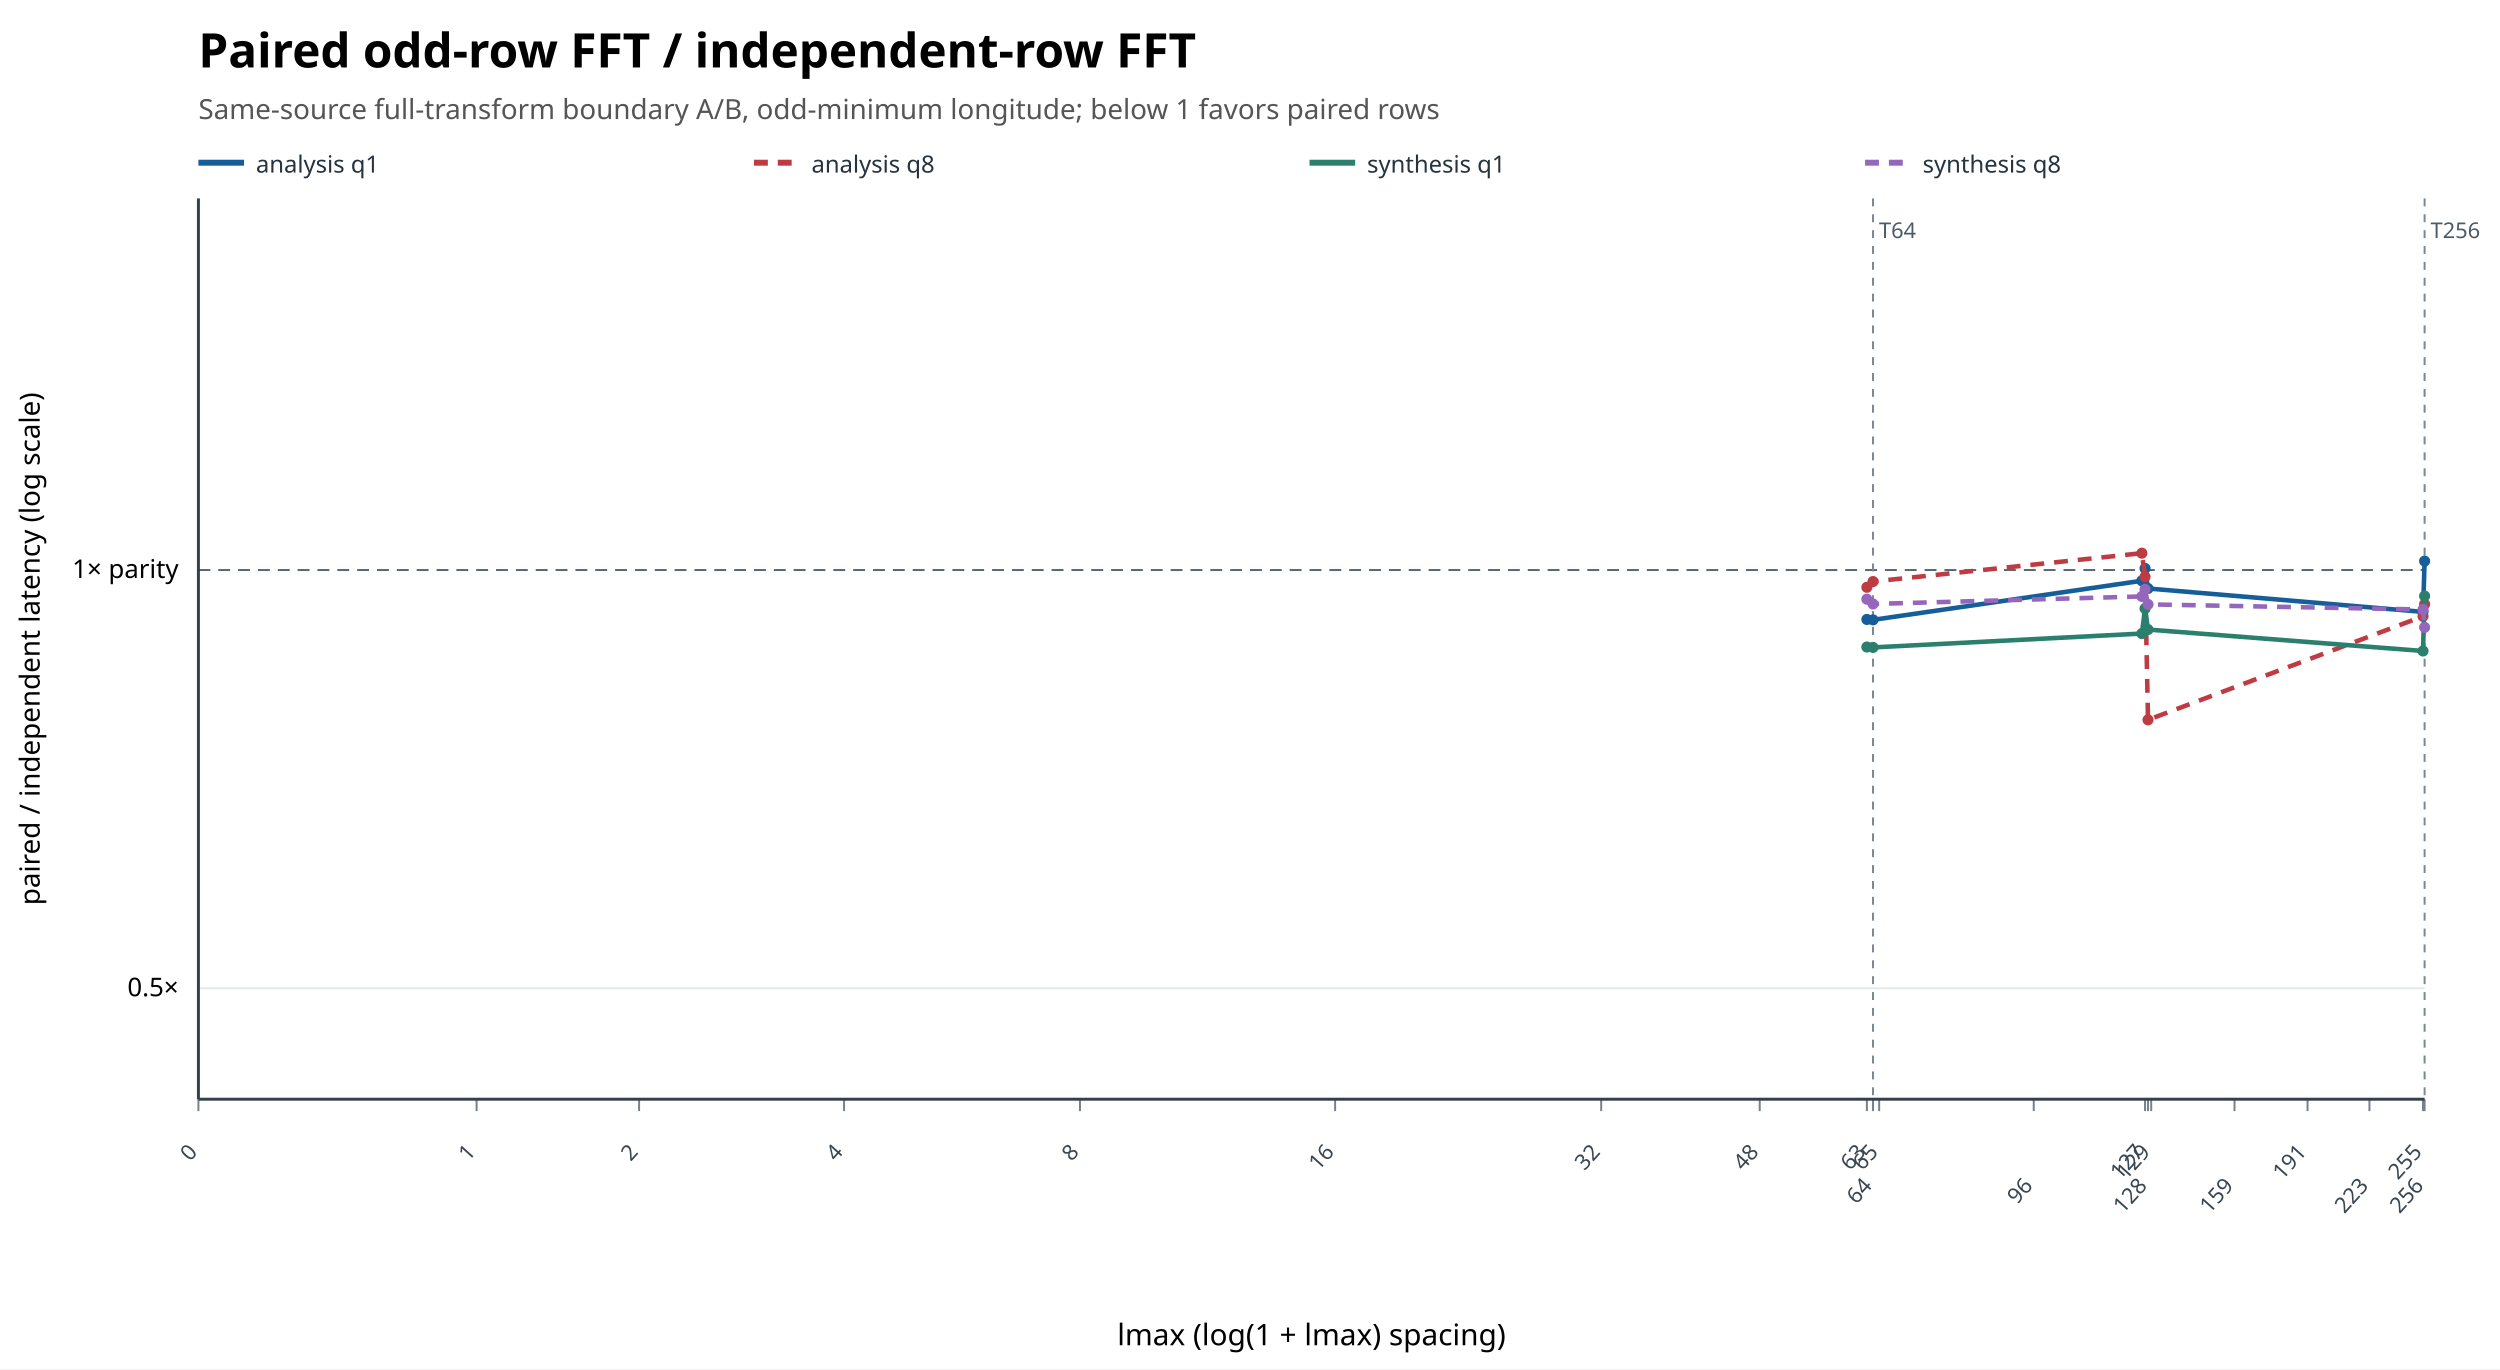
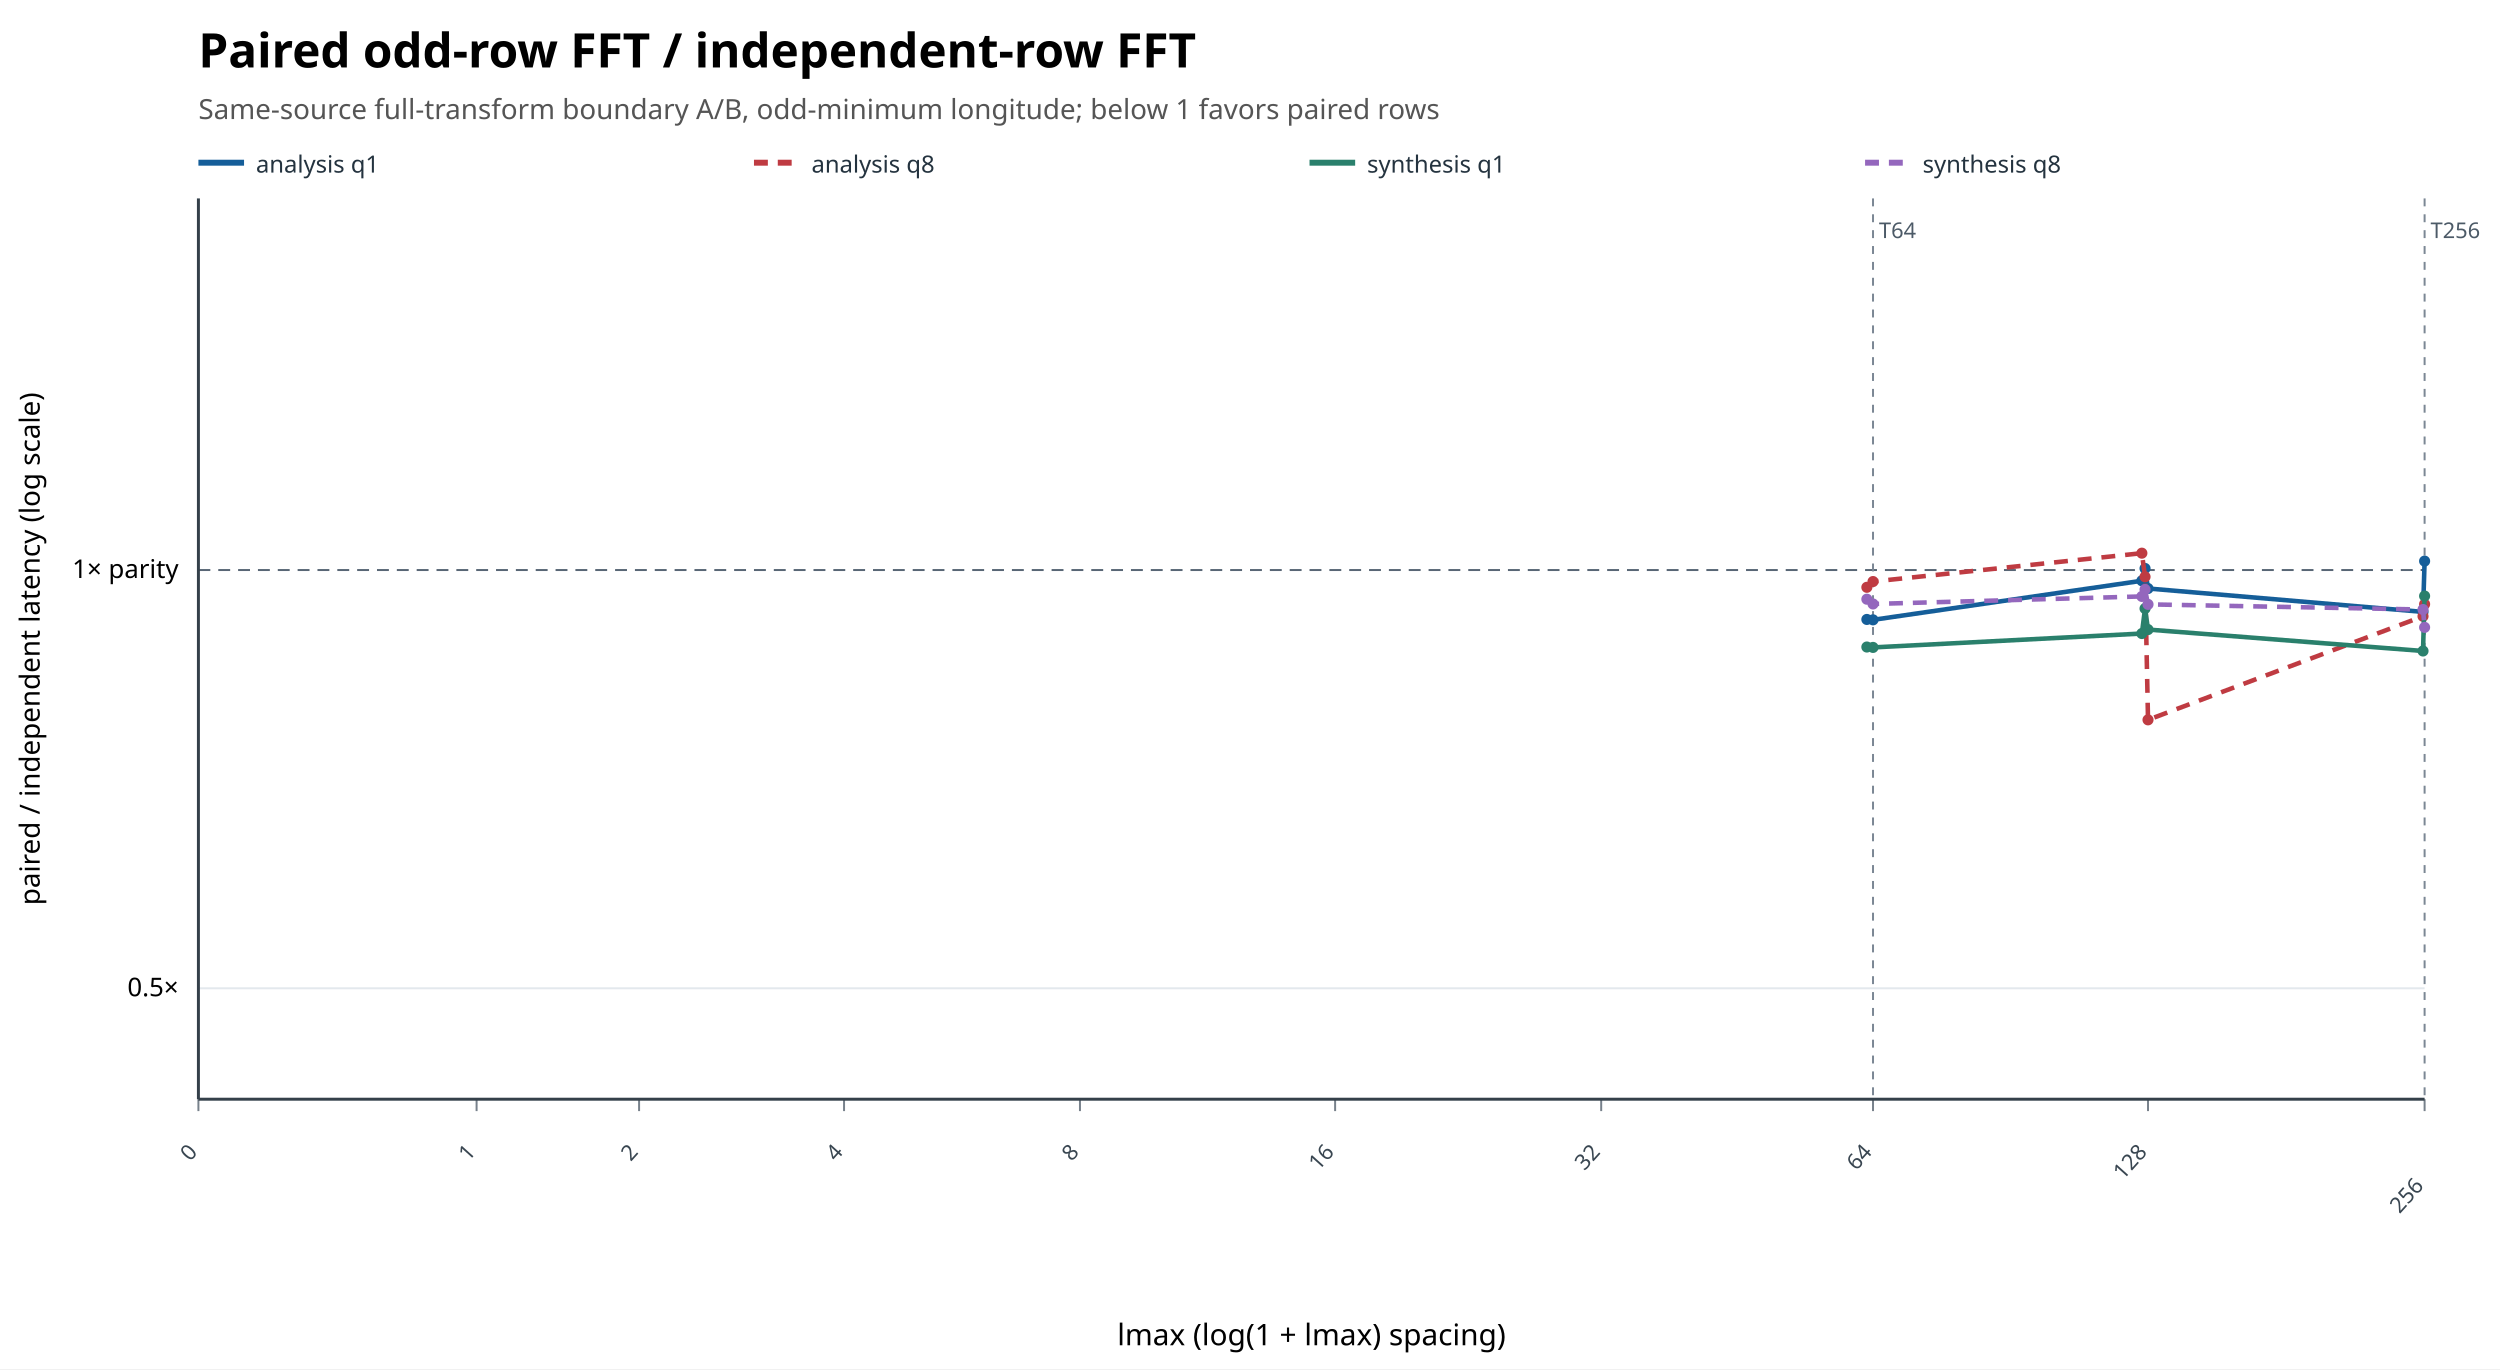
<svg xmlns="http://www.w3.org/2000/svg" width="1260" height="690" viewBox="0 0 1260 690">
  <rect width="100%" height="100%" fill="#fff" />
  <text x="100" y="34" font-family="sans-serif" font-size="24" font-weight="bold">Paired odd-row FFT / independent-row FFT</text>
  <text x="100" y="60" font-family="sans-serif" font-size="14" fill="#555">Same-source full-transform boundary A/B, odd-minimum longitude; below 1 favors paired rows</text>
  <line x1="100" y1="498.1" x2="1222" y2="498.1" stroke="#e3e8ed" />
  <text x="90" y="502.1" text-anchor="end" font-family="sans-serif" font-size="13">0.5×</text>
  <line x1="100" y1="287.3" x2="1222" y2="287.3" stroke="#586675" stroke-dasharray="6 4" />
  <text x="90" y="291.3" text-anchor="end" font-family="sans-serif" font-size="13">1× parity</text>
  <line x1="100.0" y1="554" x2="100.0" y2="560" stroke="#77818b" />
  <text transform="translate(100.0 581) rotate(-48)" text-anchor="end" font-family="sans-serif" font-size="11" fill="#394651">0</text>
  <line x1="240.2" y1="554" x2="240.2" y2="560" stroke="#77818b" />
  <text transform="translate(240.2 581) rotate(-48)" text-anchor="end" font-family="sans-serif" font-size="11" fill="#394651">1</text>
  <line x1="322.1" y1="554" x2="322.1" y2="560" stroke="#77818b" />
  <text transform="translate(322.1 581) rotate(-48)" text-anchor="end" font-family="sans-serif" font-size="11" fill="#394651">2</text>
  <line x1="425.4" y1="554" x2="425.4" y2="560" stroke="#77818b" />
  <text transform="translate(425.4 581) rotate(-48)" text-anchor="end" font-family="sans-serif" font-size="11" fill="#394651">4</text>
  <line x1="544.3" y1="554" x2="544.3" y2="560" stroke="#77818b" />
  <text transform="translate(544.3 581) rotate(-48)" text-anchor="end" font-family="sans-serif" font-size="11" fill="#394651">8</text>
  <line x1="672.9" y1="554" x2="672.9" y2="560" stroke="#77818b" />
  <text transform="translate(672.9 581) rotate(-48)" text-anchor="end" font-family="sans-serif" font-size="11" fill="#394651">16</text>
  <line x1="807.0" y1="554" x2="807.0" y2="560" stroke="#77818b" />
  <text transform="translate(807.0 581) rotate(-48)" text-anchor="end" font-family="sans-serif" font-size="11" fill="#394651">32</text>
-   <line x1="886.9" y1="554" x2="886.9" y2="560" stroke="#77818b" />
-   <text transform="translate(886.9 581) rotate(-48)" text-anchor="end" font-family="sans-serif" font-size="11" fill="#394651">48</text>
-   <line x1="940.9" y1="554" x2="940.9" y2="560" stroke="#77818b" />
-   <text transform="translate(940.9 581) rotate(-48)" text-anchor="end" font-family="sans-serif" font-size="11" fill="#394651">63</text>
  <line x1="944.0" y1="554" x2="944.0" y2="560" stroke="#77818b" />
-   <text transform="translate(944.0 598) rotate(-48)" text-anchor="end" font-family="sans-serif" font-size="11" fill="#394651">64</text>
-   <line x1="947.1" y1="554" x2="947.1" y2="560" stroke="#77818b" />
-   <text transform="translate(947.1 581) rotate(-48)" text-anchor="end" font-family="sans-serif" font-size="11" fill="#394651">65</text>
-   <line x1="1025.0" y1="554" x2="1025.0" y2="560" stroke="#77818b" />
-   <text transform="translate(1025.0 598) rotate(-48)" text-anchor="end" font-family="sans-serif" font-size="11" fill="#394651">96</text>
-   <line x1="1081.1" y1="554" x2="1081.1" y2="560" stroke="#77818b" />
-   <text transform="translate(1081.1 581) rotate(-48)" text-anchor="end" font-family="sans-serif" font-size="11" fill="#394651">127</text>
+   <text transform="translate(944.0 581) rotate(-48)" text-anchor="end" font-family="sans-serif" font-size="11" fill="#394651">64</text>
  <line x1="1082.6" y1="554" x2="1082.6" y2="560" stroke="#77818b" />
-   <text transform="translate(1082.6 598) rotate(-48)" text-anchor="end" font-family="sans-serif" font-size="11" fill="#394651">128</text>
-   <line x1="1084.2" y1="554" x2="1084.2" y2="560" stroke="#77818b" />
-   <text transform="translate(1084.2 581) rotate(-48)" text-anchor="end" font-family="sans-serif" font-size="11" fill="#394651">129</text>
-   <line x1="1126.2" y1="554" x2="1126.2" y2="560" stroke="#77818b" />
-   <text transform="translate(1126.2 598) rotate(-48)" text-anchor="end" font-family="sans-serif" font-size="11" fill="#394651">159</text>
-   <line x1="1163.0" y1="554" x2="1163.0" y2="560" stroke="#77818b" />
-   <text transform="translate(1163.0 581) rotate(-48)" text-anchor="end" font-family="sans-serif" font-size="11" fill="#394651">191</text>
-   <line x1="1194.2" y1="554" x2="1194.2" y2="560" stroke="#77818b" />
-   <text transform="translate(1194.2 598) rotate(-48)" text-anchor="end" font-family="sans-serif" font-size="11" fill="#394651">223</text>
-   <line x1="1221.2" y1="554" x2="1221.2" y2="560" stroke="#77818b" />
-   <text transform="translate(1221.2 581) rotate(-48)" text-anchor="end" font-family="sans-serif" font-size="11" fill="#394651">255</text>
+   <text transform="translate(1082.6 581) rotate(-48)" text-anchor="end" font-family="sans-serif" font-size="11" fill="#394651">128</text>
  <line x1="1222.0" y1="554" x2="1222.0" y2="560" stroke="#77818b" />
  <text transform="translate(1222.0 598) rotate(-48)" text-anchor="end" font-family="sans-serif" font-size="11" fill="#394651">256</text>
  <line x1="944.0" y1="100" x2="944.0" y2="554" stroke="#7b8794" stroke-dasharray="4 4" />
  <text x="947.0" y="120" font-family="sans-serif" font-size="11" fill="#4c5a67">T64</text>
  <line x1="1222.0" y1="100" x2="1222.0" y2="554" stroke="#7b8794" stroke-dasharray="4 4" />
  <text x="1225.0" y="120" font-family="sans-serif" font-size="11" fill="#4c5a67">T256</text>
  <line x1="100" y1="100" x2="100" y2="554" stroke="#34404a" stroke-width="1.5" />
  <line x1="100" y1="554" x2="1222" y2="554" stroke="#34404a" stroke-width="1.5" />
  <polyline fill="none" stroke="#155e99" stroke-width="2.3" points="940.9,312.2 944.0,312.4 1079.5,292.7 1081.1,286.5 1082.6,296.6 1221.2,308.4 1222.0,282.8" />
  <circle cx="940.9" cy="312.2" r="2.8" fill="#155e99" />
  <circle cx="944.0" cy="312.4" r="2.8" fill="#155e99" />
  <circle cx="1079.5" cy="292.7" r="2.8" fill="#155e99" />
  <circle cx="1081.1" cy="286.5" r="2.8" fill="#155e99" />
  <circle cx="1082.6" cy="296.6" r="2.8" fill="#155e99" />
  <circle cx="1221.2" cy="308.4" r="2.8" fill="#155e99" />
  <circle cx="1222.0" cy="282.8" r="2.8" fill="#155e99" />
  <line x1="100" y1="82" x2="123" y2="82" stroke="#155e99" stroke-width="3" />
  <text x="129" y="87" font-family="sans-serif" font-size="12" fill="#24333f">analysis q1</text>
  <polyline fill="none" stroke="#bf3b42" stroke-width="2.3" stroke-dasharray="7 5" points="940.9,296.0 944.0,293.1 1079.5,278.8 1081.1,290.7 1082.6,362.8 1221.2,310.6 1222.0,304.5" />
  <circle cx="940.9" cy="296.0" r="2.8" fill="#bf3b42" />
  <circle cx="944.0" cy="293.1" r="2.8" fill="#bf3b42" />
  <circle cx="1079.5" cy="278.8" r="2.8" fill="#bf3b42" />
  <circle cx="1081.1" cy="290.7" r="2.8" fill="#bf3b42" />
  <circle cx="1082.6" cy="362.8" r="2.8" fill="#bf3b42" />
  <circle cx="1221.2" cy="310.6" r="2.8" fill="#bf3b42" />
  <circle cx="1222.0" cy="304.5" r="2.8" fill="#bf3b42" />
  <line x1="380" y1="82" x2="403" y2="82" stroke="#bf3b42" stroke-width="3" stroke-dasharray="7 5" />
  <text x="409" y="87" font-family="sans-serif" font-size="12" fill="#24333f">analysis q8</text>
  <polyline fill="none" stroke="#2a806c" stroke-width="2.3" points="940.9,326.1 944.0,326.3 1079.5,319.3 1081.1,306.7 1082.6,317.3 1221.2,328.1 1222.0,300.4" />
  <circle cx="940.9" cy="326.1" r="2.8" fill="#2a806c" />
  <circle cx="944.0" cy="326.3" r="2.8" fill="#2a806c" />
  <circle cx="1079.5" cy="319.3" r="2.8" fill="#2a806c" />
  <circle cx="1081.1" cy="306.7" r="2.8" fill="#2a806c" />
  <circle cx="1082.6" cy="317.3" r="2.8" fill="#2a806c" />
  <circle cx="1221.2" cy="328.1" r="2.8" fill="#2a806c" />
  <circle cx="1222.0" cy="300.4" r="2.8" fill="#2a806c" />
  <line x1="660" y1="82" x2="683" y2="82" stroke="#2a806c" stroke-width="3" />
  <text x="689" y="87" font-family="sans-serif" font-size="12" fill="#24333f">synthesis q1</text>
  <polyline fill="none" stroke="#9467bd" stroke-width="2.3" stroke-dasharray="7 5" points="940.9,302.0 944.0,304.4 1079.5,300.6 1081.1,297.1 1082.6,304.6 1221.2,307.2 1222.0,316.2" />
  <circle cx="940.9" cy="302.0" r="2.8" fill="#9467bd" />
  <circle cx="944.0" cy="304.4" r="2.8" fill="#9467bd" />
  <circle cx="1079.5" cy="300.6" r="2.8" fill="#9467bd" />
  <circle cx="1081.1" cy="297.1" r="2.8" fill="#9467bd" />
  <circle cx="1082.6" cy="304.6" r="2.8" fill="#9467bd" />
  <circle cx="1221.2" cy="307.2" r="2.8" fill="#9467bd" />
  <circle cx="1222.0" cy="316.2" r="2.8" fill="#9467bd" />
  <line x1="940" y1="82" x2="963" y2="82" stroke="#9467bd" stroke-width="3" stroke-dasharray="7 5" />
  <text x="969" y="87" font-family="sans-serif" font-size="12" fill="#24333f">synthesis q8</text>
  <text x="661.0" y="678" text-anchor="middle" font-family="sans-serif" font-size="15">lmax (log(1 + lmax) spacing)</text>
  <text transform="translate(20 327.0) rotate(-90)" text-anchor="middle" font-family="sans-serif" font-size="14">paired / independent latency (log scale)</text>
</svg>
